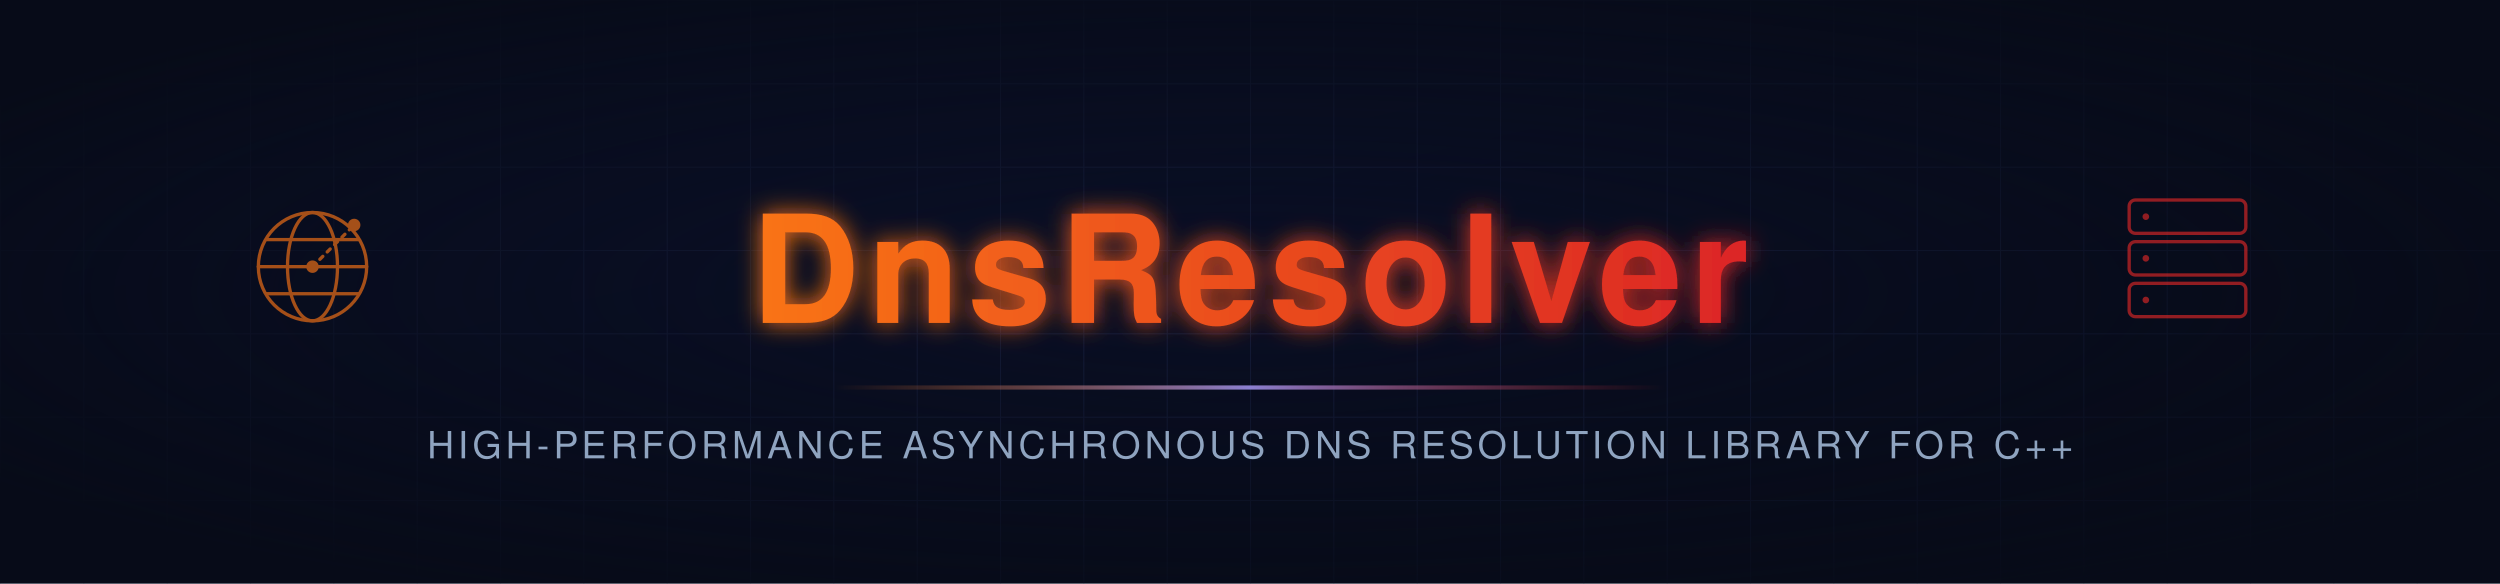
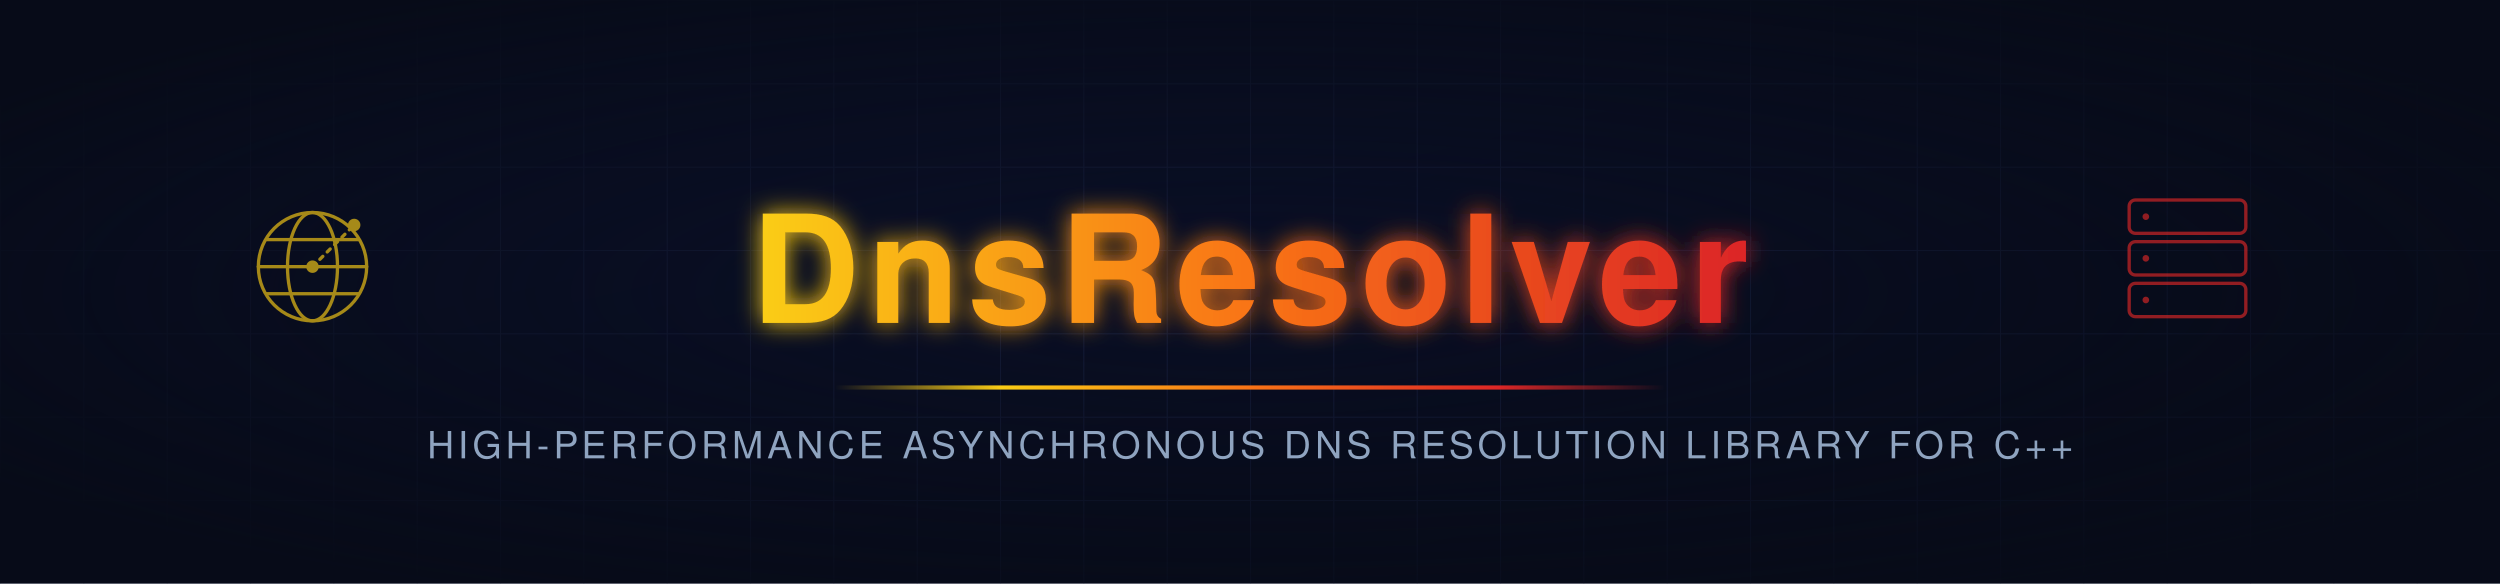
<svg xmlns="http://www.w3.org/2000/svg" width="1200" height="280" viewBox="0 0 1200 280" role="img" aria-label="DnsResolver">
  <defs>
    <linearGradient id="bg" x1="0%" y1="0%" x2="100%" y2="100%">
      <stop offset="0%" stop-color="#0B1130" />
      <stop offset="100%" stop-color="#070B18" />
    </linearGradient>
    <linearGradient id="titleGradient" x1="0%" y1="0%" x2="100%" y2="0%">
-       <stop offset="0%" stop-color="#F97316" />
+       <stop offset="0%" stop-color="#FACC15" />
+       <stop offset="50%" stop-color="#F97316" />
      <stop offset="100%" stop-color="#DC2626" />
    </linearGradient>
    <linearGradient id="lineGradient" x1="0%" y1="0%" x2="100%" y2="0%">
-       <stop offset="0%" stop-color="#F97316" stop-opacity="0" />
-       <stop offset="50%" stop-color="#8B7FD0" stop-opacity="1" />
+       <stop offset="0%" stop-color="#FACC15" stop-opacity="0" />
+       <stop offset="20%" stop-color="#FACC15" stop-opacity="1" />
+       <stop offset="50%" stop-color="#F97316" stop-opacity="1" />
+       <stop offset="80%" stop-color="#DC2626" stop-opacity="1" />
      <stop offset="100%" stop-color="#DC2626" stop-opacity="0" />
    </linearGradient>
    <filter id="glow" x="-50%" y="-50%" width="200%" height="200%">
      <feGaussianBlur stdDeviation="6" result="blur" />
      <feMerge>
        <feMergeNode in="blur" />
        <feMergeNode in="SourceGraphic" />
      </feMerge>
    </filter>
    <pattern id="grid" width="40" height="40" patternUnits="userSpaceOnUse">
      <path d="M 40 0 L 0 0 0 40" fill="none" stroke="#141C3A" stroke-width="1" />
    </pattern>
    <radialGradient id="fade" cx="50%" cy="50%" r="60%">
      <stop offset="0%" stop-color="#070B18" stop-opacity="0" />
      <stop offset="100%" stop-color="#070B18" stop-opacity="1" />
    </radialGradient>
  </defs>
  <rect width="1200" height="280" fill="url(#bg)" />
  <rect width="1200" height="280" fill="url(#grid)" />
  <rect width="1200" height="280" fill="url(#fade)" />
-   <g transform="translate(122,100)" fill="none" stroke="#F97316" stroke-width="1.6" opacity="0.65" stroke-linecap="round">
+   <g transform="translate(122,100)" fill="none" stroke="#FACC15" stroke-width="1.6" opacity="0.65" stroke-linecap="round">
    <circle cx="28" cy="28" r="26" />
    <ellipse cx="28" cy="28" rx="12" ry="26" />
    <path d="M2 28 H54" />
    <path d="M6 15 H50" />
    <path d="M6 41 H50" />
-     <circle cx="28" cy="28" r="3" fill="#F97316" stroke="none" />
+     <circle cx="28" cy="28" r="3" fill="#FACC15" stroke="none" />
    <path d="M28 28 L46 10" stroke-dasharray="2 3" />
-     <circle cx="48" cy="8" r="3" fill="#F97316" stroke="none" />
+     <circle cx="48" cy="8" r="3" fill="#FACC15" stroke="none" />
  </g>
  <g transform="translate(1022,96)" fill="none" stroke="#DC2626" stroke-width="1.6" opacity="0.65" stroke-linecap="round">
    <rect x="0" y="0" width="56" height="16" rx="3" />
    <rect x="0" y="20" width="56" height="16" rx="3" />
    <rect x="0" y="40" width="56" height="16" rx="3" />
    <circle cx="8" cy="8" r="1.6" fill="#DC2626" stroke="none" />
    <circle cx="8" cy="28" r="1.6" fill="#DC2626" stroke="none" />
    <circle cx="8" cy="48" r="1.6" fill="#DC2626" stroke="none" />
  </g>
  <text x="600" y="155" text-anchor="middle" font-family="'Segoe UI', Helvetica, Arial, sans-serif" font-size="72" font-weight="700" letter-spacing="4" fill="url(#titleGradient)" filter="url(#glow)">DnsResolver</text>
  <rect x="400" y="185" width="400" height="2" fill="url(#lineGradient)" />
  <text x="600" y="220" text-anchor="middle" font-family="'Segoe UI', Helvetica, Arial, sans-serif" font-size="18" letter-spacing="2" fill="#8FA4C0">HIGH-PERFORMANCE ASYNCHRONOUS DNS RESOLUTION LIBRARY FOR C++</text>
</svg>
